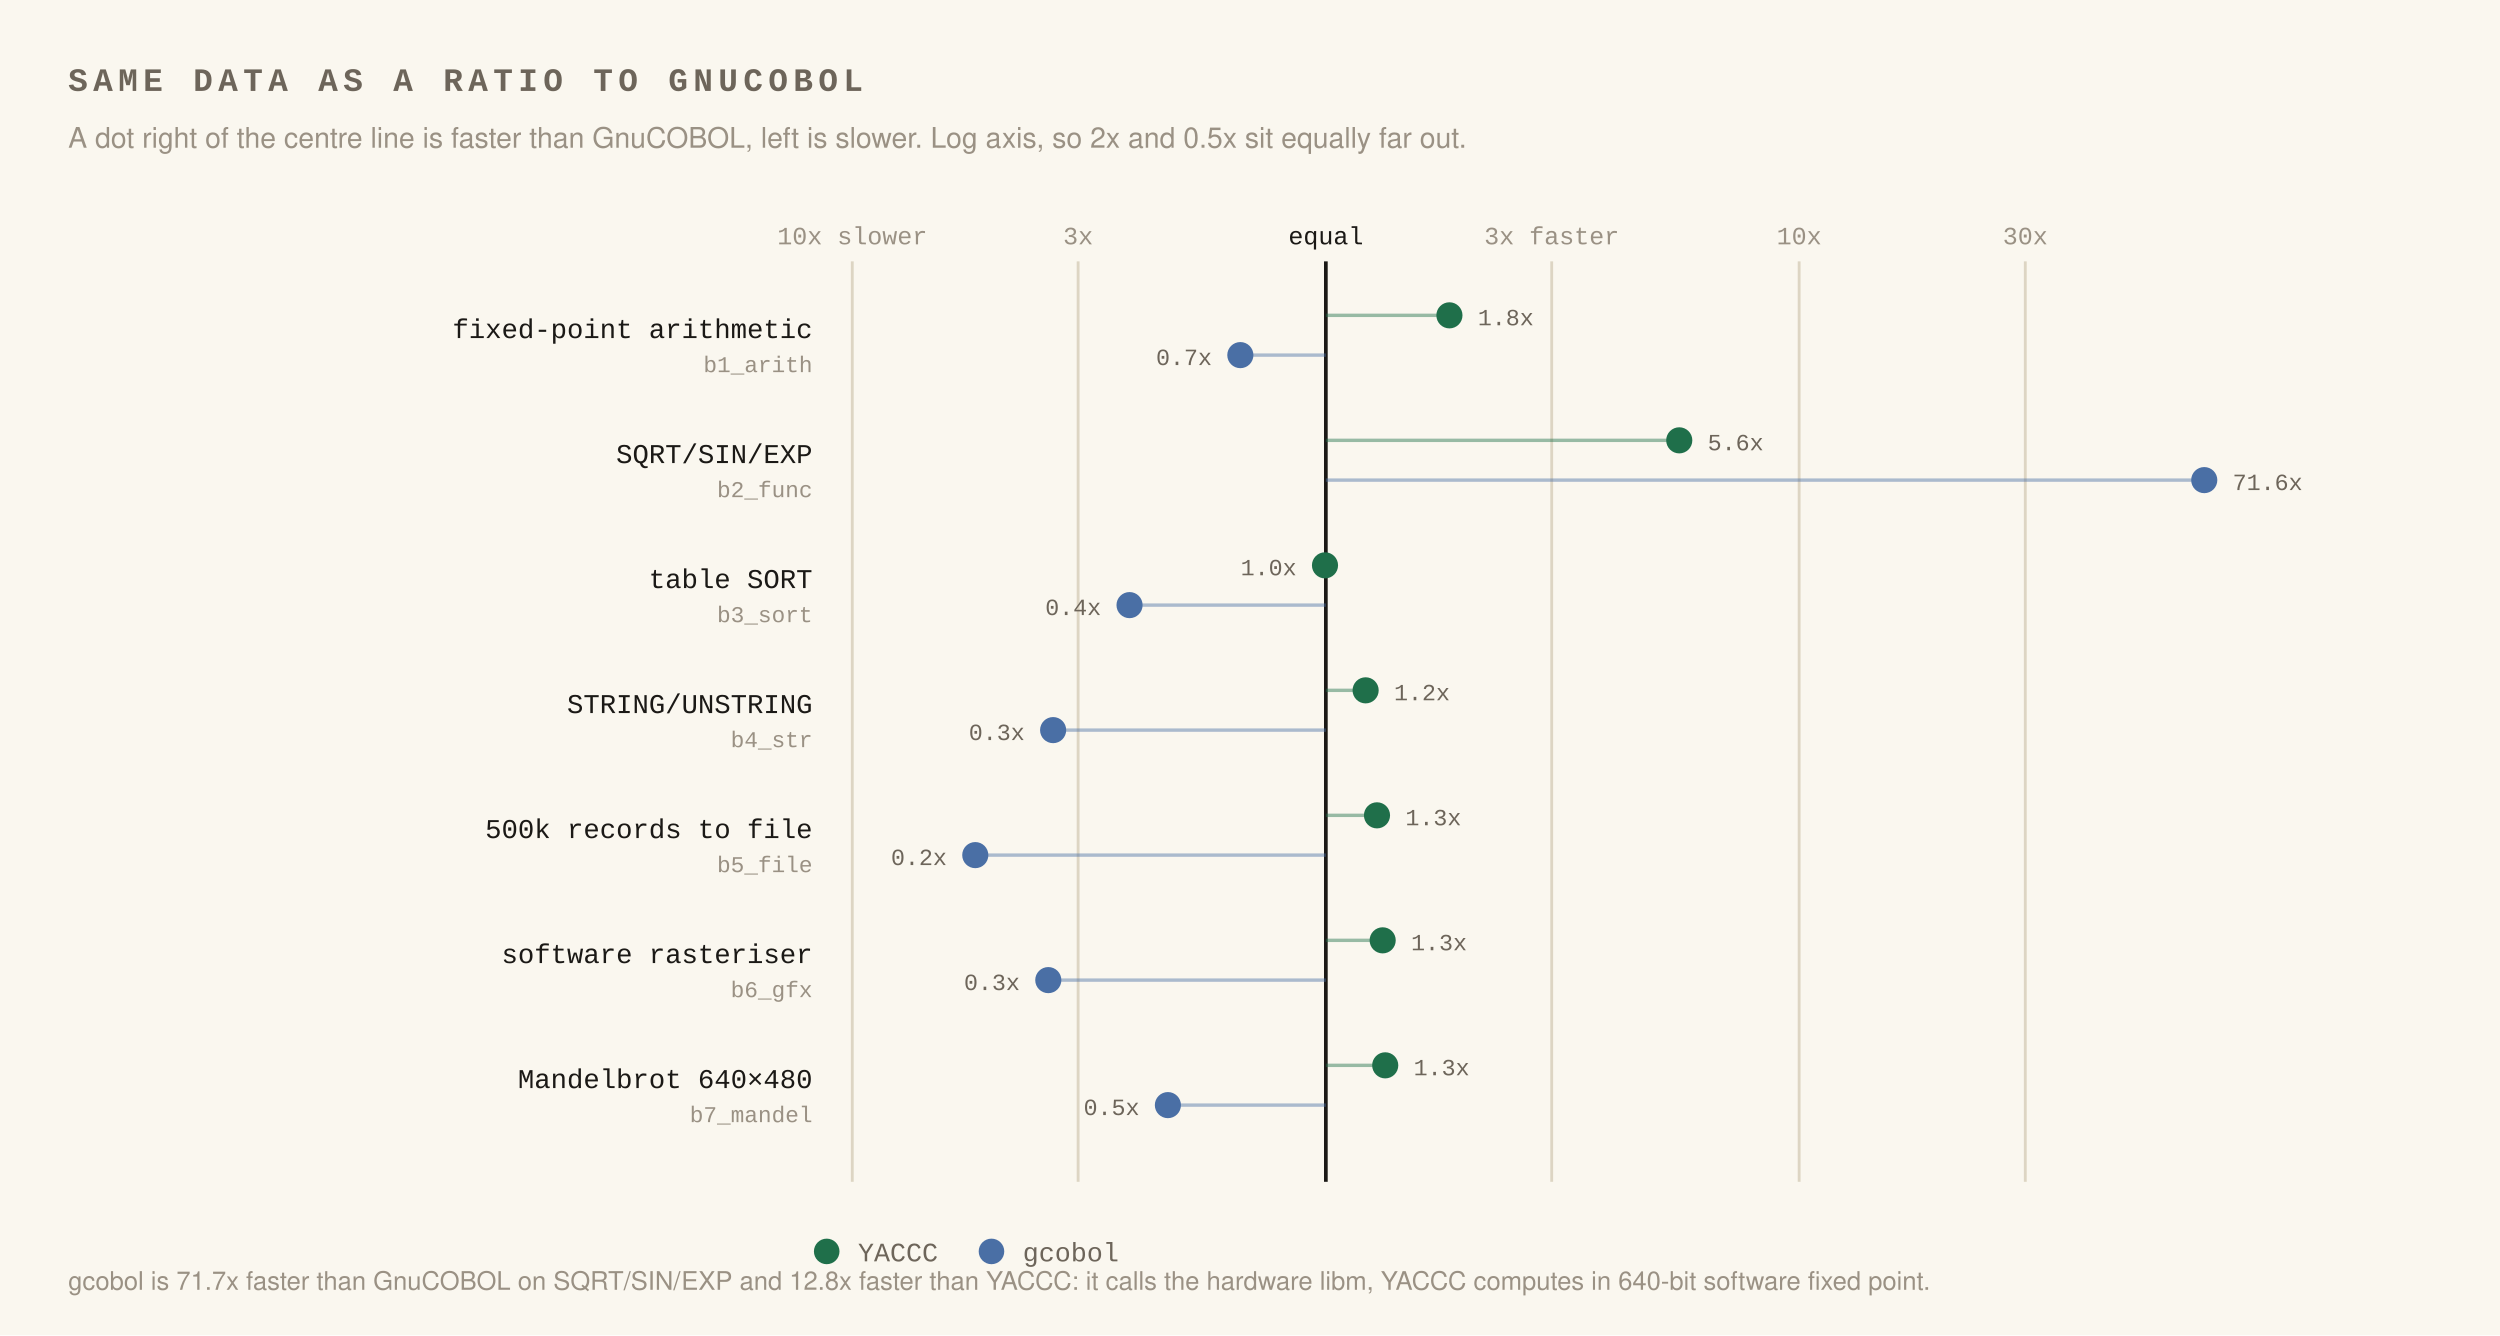
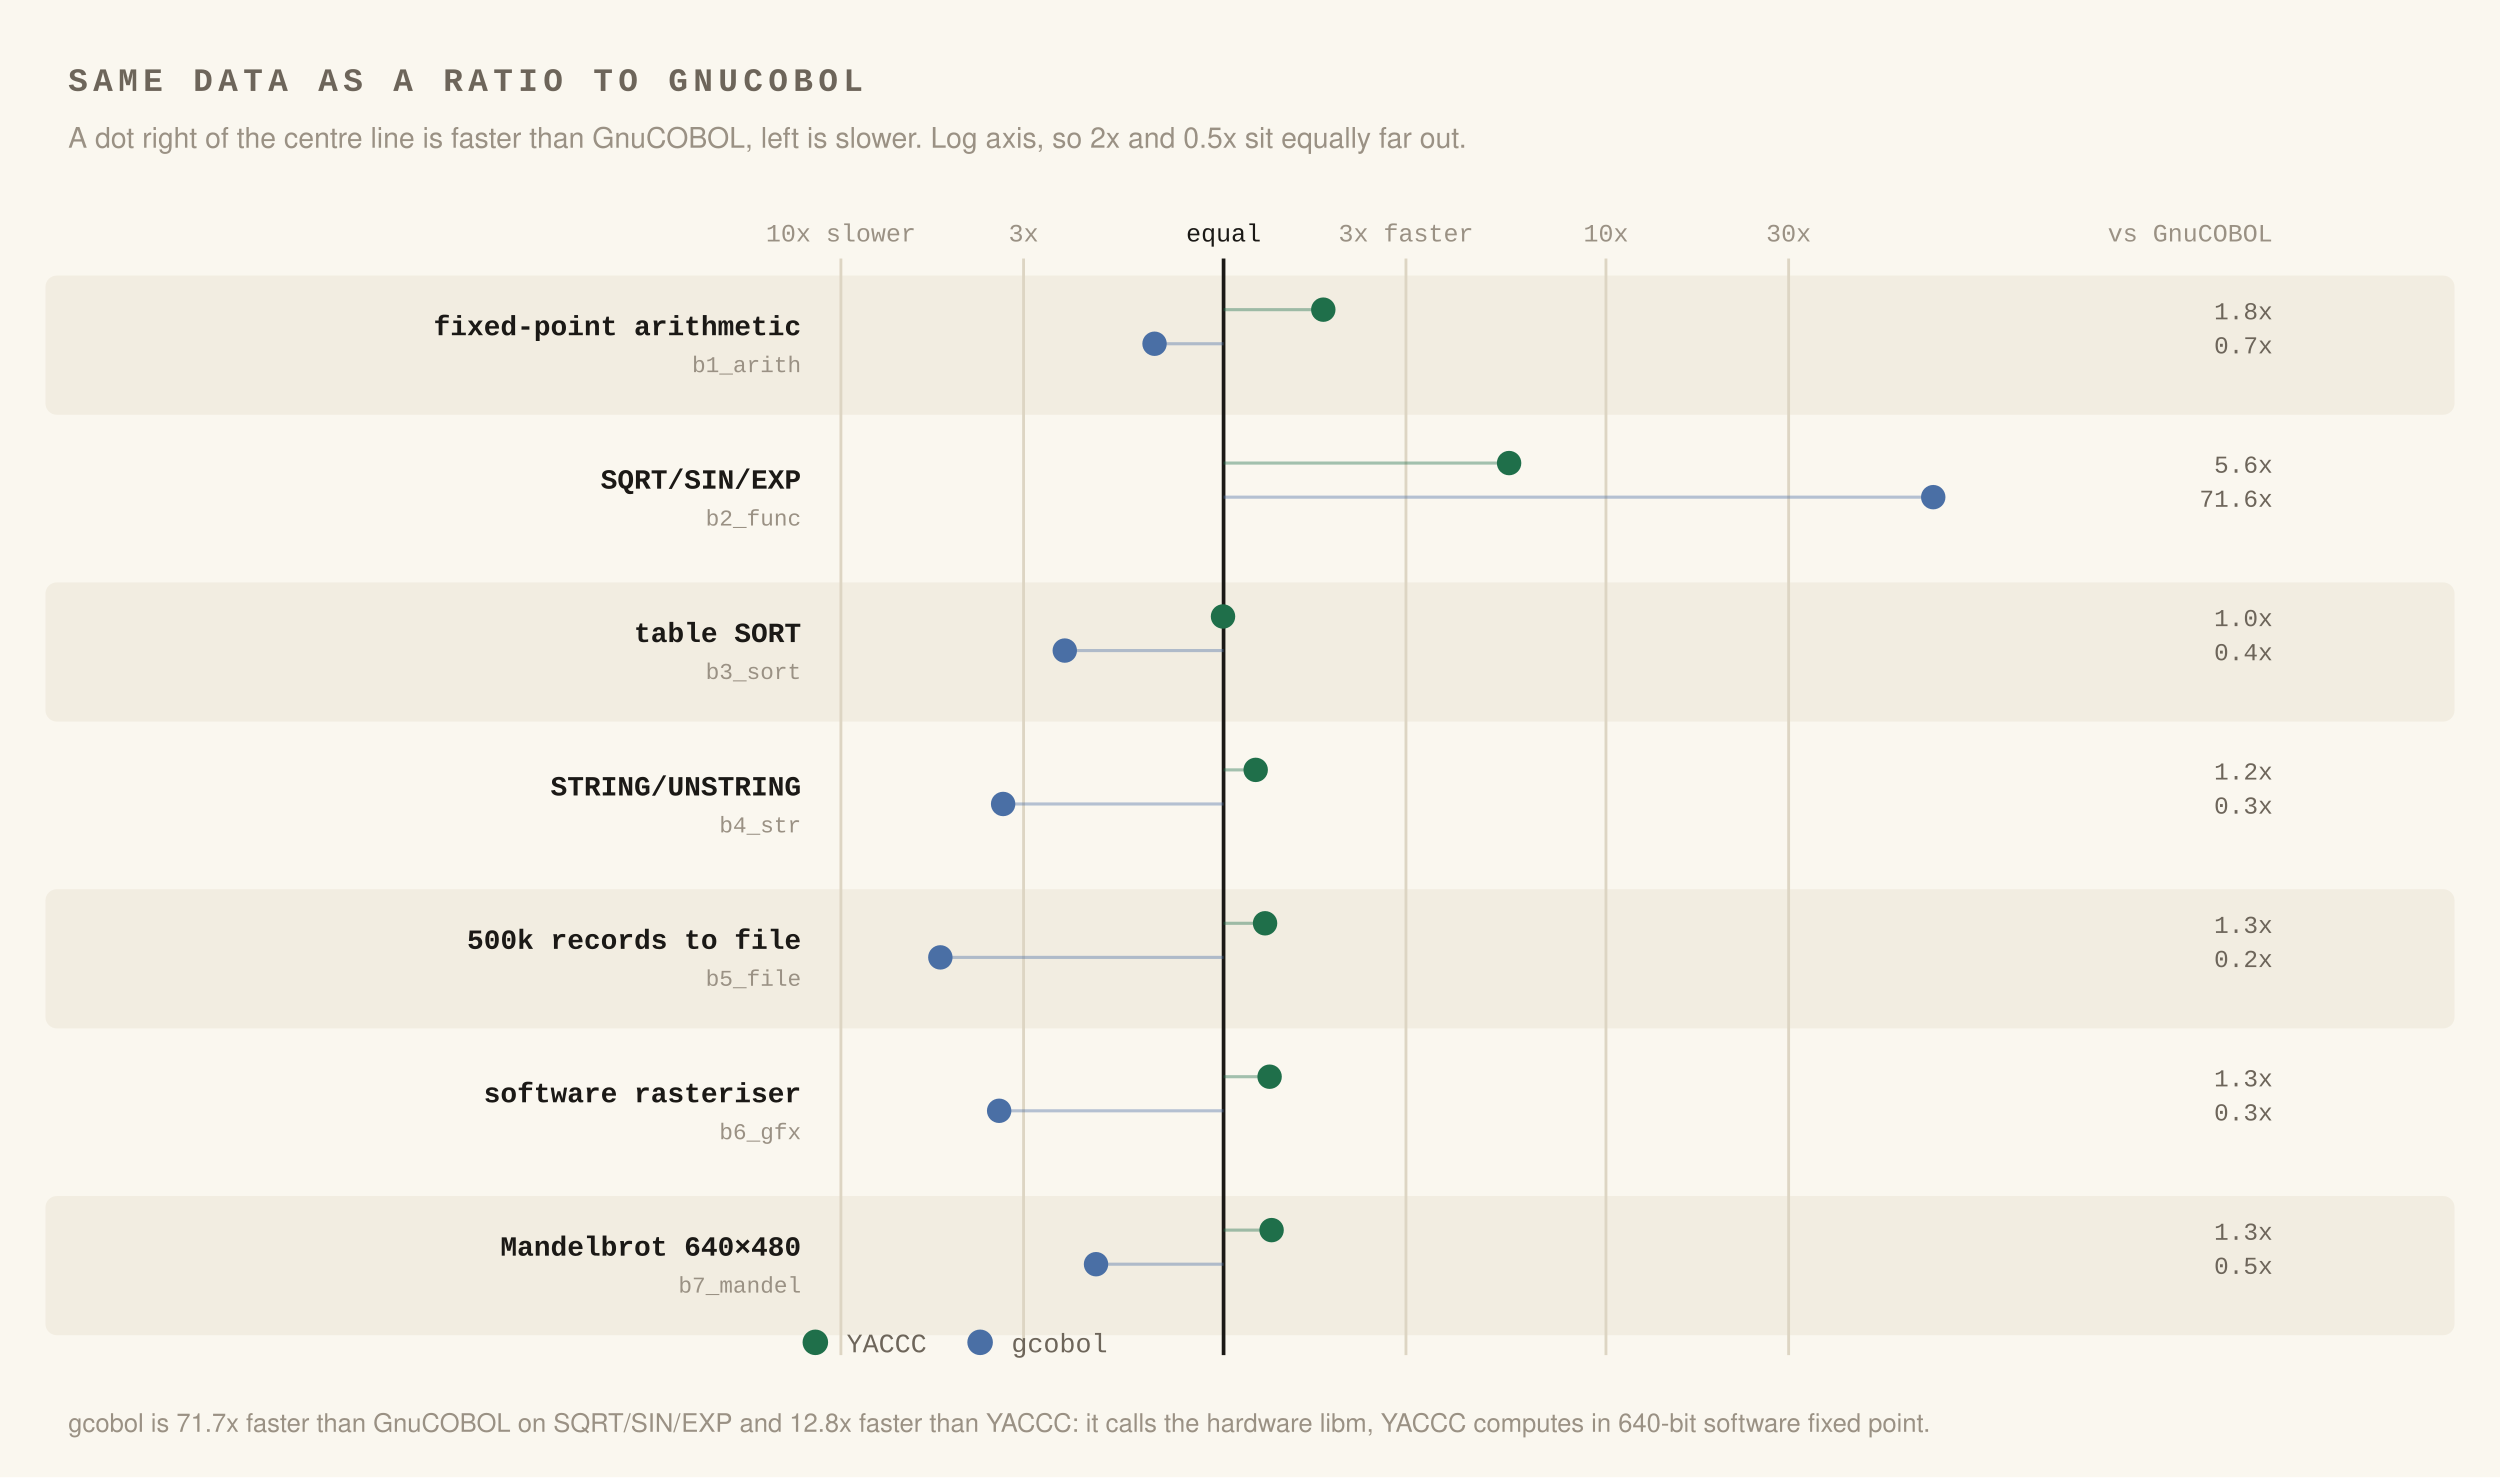
- <svg xmlns="http://www.w3.org/2000/svg" width="880" height="470" viewBox="0 0 880 470" role="img">
-   <rect width="880" height="470" fill="#faf7ef" />
+ <svg xmlns="http://www.w3.org/2000/svg" width="880" height="520" viewBox="0 0 880 520" role="img">
+   <rect width="880" height="520" fill="#faf7ef" />
  <text x="24.0" y="32.0" font-family="ui-monospace, SFMono-Regular, 'SF Mono', Menlo, Consolas, 'Liberation Mono', monospace" font-size="11.5" fill="#6d655a" text-anchor="start" font-weight="600" letter-spacing="1.9">SAME DATA AS A RATIO TO GNUCOBOL</text>
  <text x="24.0" y="52.0" font-family="-apple-system, BlinkMacSystemFont, 'Segoe UI', Helvetica, Arial, sans-serif" font-size="10" fill="#9a9184" text-anchor="start" font-weight="normal">A dot right of the centre line is faster than GnuCOBOL, left is slower. Log axis, so 2x and 0.5x sit equally far out.</text>
-   <line x1="300.0" y1="92" x2="300.0" y2="416" stroke="#ddd5c3" stroke-width="1" />
-   <text x="300.0" y="86.0" font-family="ui-monospace, SFMono-Regular, 'SF Mono', Menlo, Consolas, 'Liberation Mono', monospace" font-size="8.8" fill="#9a9184" text-anchor="middle" font-weight="normal">10x slower</text>
-   <line x1="379.5" y1="92" x2="379.5" y2="416" stroke="#ddd5c3" stroke-width="1" />
-   <text x="379.5" y="86.0" font-family="ui-monospace, SFMono-Regular, 'SF Mono', Menlo, Consolas, 'Liberation Mono', monospace" font-size="8.8" fill="#9a9184" text-anchor="middle" font-weight="normal">3x</text>
-   <line x1="466.7" y1="92" x2="466.7" y2="416" stroke="#1b1916" stroke-width="1.3" />
-   <text x="466.7" y="86.0" font-family="ui-monospace, SFMono-Regular, 'SF Mono', Menlo, Consolas, 'Liberation Mono', monospace" font-size="8.8" fill="#1b1916" text-anchor="middle" font-weight="normal">equal</text>
-   <line x1="546.2" y1="92" x2="546.2" y2="416" stroke="#ddd5c3" stroke-width="1" />
-   <text x="546.2" y="86.0" font-family="ui-monospace, SFMono-Regular, 'SF Mono', Menlo, Consolas, 'Liberation Mono', monospace" font-size="8.8" fill="#9a9184" text-anchor="middle" font-weight="normal">3x faster</text>
-   <line x1="633.3" y1="92" x2="633.3" y2="416" stroke="#ddd5c3" stroke-width="1" />
-   <text x="633.3" y="86.0" font-family="ui-monospace, SFMono-Regular, 'SF Mono', Menlo, Consolas, 'Liberation Mono', monospace" font-size="8.8" fill="#9a9184" text-anchor="middle" font-weight="normal">10x</text>
-   <line x1="712.9" y1="92" x2="712.9" y2="416" stroke="#ddd5c3" stroke-width="1" />
-   <text x="712.9" y="86.0" font-family="ui-monospace, SFMono-Regular, 'SF Mono', Menlo, Consolas, 'Liberation Mono', monospace" font-size="8.8" fill="#9a9184" text-anchor="middle" font-weight="normal">30x</text>
-   <text x="286.0" y="119.0" font-family="ui-monospace, SFMono-Regular, 'SF Mono', Menlo, Consolas, 'Liberation Mono', monospace" font-size="9.6" fill="#1b1916" text-anchor="end" font-weight="normal">fixed-point arithmetic</text>
-   <text x="286.0" y="131.0" font-family="ui-monospace, SFMono-Regular, 'SF Mono', Menlo, Consolas, 'Liberation Mono', monospace" font-size="8" fill="#9a9184" text-anchor="end" font-weight="normal">b1_arith</text>
-   <line x1="466.7" y1="111.0" x2="510.2" y2="111.0" stroke="#1f6f4a" stroke-width="1.2" opacity="0.45" />
-   <circle cx="510.2" cy="111.0" r="4.6" fill="#1f6f4a" />
-   <text x="520.2" y="114.5" font-family="ui-monospace, SFMono-Regular, 'SF Mono', Menlo, Consolas, 'Liberation Mono', monospace" font-size="8.2" fill="#6d655a" text-anchor="start" font-weight="normal">1.8x</text>
-   <line x1="466.7" y1="125.0" x2="436.6" y2="125.0" stroke="#4a6fa5" stroke-width="1.2" opacity="0.45" />
-   <circle cx="436.6" cy="125.0" r="4.6" fill="#4a6fa5" />
-   <text x="426.6" y="128.5" font-family="ui-monospace, SFMono-Regular, 'SF Mono', Menlo, Consolas, 'Liberation Mono', monospace" font-size="8.2" fill="#6d655a" text-anchor="end" font-weight="normal">0.7x</text>
-   <text x="286.0" y="163.0" font-family="ui-monospace, SFMono-Regular, 'SF Mono', Menlo, Consolas, 'Liberation Mono', monospace" font-size="9.6" fill="#1b1916" text-anchor="end" font-weight="normal">SQRT/SIN/EXP</text>
-   <text x="286.0" y="175.0" font-family="ui-monospace, SFMono-Regular, 'SF Mono', Menlo, Consolas, 'Liberation Mono', monospace" font-size="8" fill="#9a9184" text-anchor="end" font-weight="normal">b2_func</text>
-   <line x1="466.7" y1="155.0" x2="591.1" y2="155.0" stroke="#1f6f4a" stroke-width="1.2" opacity="0.45" />
-   <circle cx="591.1" cy="155.0" r="4.6" fill="#1f6f4a" />
-   <text x="601.1" y="158.5" font-family="ui-monospace, SFMono-Regular, 'SF Mono', Menlo, Consolas, 'Liberation Mono', monospace" font-size="8.2" fill="#6d655a" text-anchor="start" font-weight="normal">5.6x</text>
-   <line x1="466.7" y1="169.0" x2="775.9" y2="169.0" stroke="#4a6fa5" stroke-width="1.2" opacity="0.45" />
-   <circle cx="775.9" cy="169.0" r="4.6" fill="#4a6fa5" />
-   <text x="785.9" y="172.5" font-family="ui-monospace, SFMono-Regular, 'SF Mono', Menlo, Consolas, 'Liberation Mono', monospace" font-size="8.2" fill="#6d655a" text-anchor="start" font-weight="normal">71.6x</text>
-   <text x="286.0" y="207.0" font-family="ui-monospace, SFMono-Regular, 'SF Mono', Menlo, Consolas, 'Liberation Mono', monospace" font-size="9.6" fill="#1b1916" text-anchor="end" font-weight="normal">table SORT</text>
-   <text x="286.0" y="219.0" font-family="ui-monospace, SFMono-Regular, 'SF Mono', Menlo, Consolas, 'Liberation Mono', monospace" font-size="8" fill="#9a9184" text-anchor="end" font-weight="normal">b3_sort</text>
-   <line x1="466.7" y1="199.0" x2="466.4" y2="199.0" stroke="#1f6f4a" stroke-width="1.2" opacity="0.45" />
-   <circle cx="466.4" cy="199.0" r="4.6" fill="#1f6f4a" />
-   <text x="456.4" y="202.5" font-family="ui-monospace, SFMono-Regular, 'SF Mono', Menlo, Consolas, 'Liberation Mono', monospace" font-size="8.2" fill="#6d655a" text-anchor="end" font-weight="normal">1.0x</text>
-   <line x1="466.7" y1="213.0" x2="397.6" y2="213.0" stroke="#4a6fa5" stroke-width="1.2" opacity="0.45" />
-   <circle cx="397.6" cy="213.0" r="4.6" fill="#4a6fa5" />
-   <text x="387.6" y="216.5" font-family="ui-monospace, SFMono-Regular, 'SF Mono', Menlo, Consolas, 'Liberation Mono', monospace" font-size="8.2" fill="#6d655a" text-anchor="end" font-weight="normal">0.4x</text>
-   <text x="286.0" y="251.0" font-family="ui-monospace, SFMono-Regular, 'SF Mono', Menlo, Consolas, 'Liberation Mono', monospace" font-size="9.6" fill="#1b1916" text-anchor="end" font-weight="normal">STRING/UNSTRING</text>
-   <text x="286.0" y="263.0" font-family="ui-monospace, SFMono-Regular, 'SF Mono', Menlo, Consolas, 'Liberation Mono', monospace" font-size="8" fill="#9a9184" text-anchor="end" font-weight="normal">b4_str</text>
-   <line x1="466.7" y1="243.0" x2="480.7" y2="243.0" stroke="#1f6f4a" stroke-width="1.2" opacity="0.45" />
-   <circle cx="480.7" cy="243.0" r="4.6" fill="#1f6f4a" />
-   <text x="490.7" y="246.5" font-family="ui-monospace, SFMono-Regular, 'SF Mono', Menlo, Consolas, 'Liberation Mono', monospace" font-size="8.2" fill="#6d655a" text-anchor="start" font-weight="normal">1.2x</text>
-   <line x1="466.7" y1="257.0" x2="370.7" y2="257.0" stroke="#4a6fa5" stroke-width="1.2" opacity="0.45" />
-   <circle cx="370.7" cy="257.0" r="4.6" fill="#4a6fa5" />
-   <text x="360.7" y="260.5" font-family="ui-monospace, SFMono-Regular, 'SF Mono', Menlo, Consolas, 'Liberation Mono', monospace" font-size="8.2" fill="#6d655a" text-anchor="end" font-weight="normal">0.3x</text>
-   <text x="286.0" y="295.0" font-family="ui-monospace, SFMono-Regular, 'SF Mono', Menlo, Consolas, 'Liberation Mono', monospace" font-size="9.6" fill="#1b1916" text-anchor="end" font-weight="normal">500k records to file</text>
-   <text x="286.0" y="307.0" font-family="ui-monospace, SFMono-Regular, 'SF Mono', Menlo, Consolas, 'Liberation Mono', monospace" font-size="8" fill="#9a9184" text-anchor="end" font-weight="normal">b5_file</text>
-   <line x1="466.7" y1="287.0" x2="484.7" y2="287.0" stroke="#1f6f4a" stroke-width="1.2" opacity="0.45" />
-   <circle cx="484.7" cy="287.0" r="4.6" fill="#1f6f4a" />
-   <text x="494.7" y="290.5" font-family="ui-monospace, SFMono-Regular, 'SF Mono', Menlo, Consolas, 'Liberation Mono', monospace" font-size="8.2" fill="#6d655a" text-anchor="start" font-weight="normal">1.3x</text>
-   <line x1="466.7" y1="301.0" x2="343.3" y2="301.0" stroke="#4a6fa5" stroke-width="1.2" opacity="0.45" />
-   <circle cx="343.3" cy="301.0" r="4.6" fill="#4a6fa5" />
-   <text x="333.3" y="304.5" font-family="ui-monospace, SFMono-Regular, 'SF Mono', Menlo, Consolas, 'Liberation Mono', monospace" font-size="8.2" fill="#6d655a" text-anchor="end" font-weight="normal">0.2x</text>
-   <text x="286.0" y="339.0" font-family="ui-monospace, SFMono-Regular, 'SF Mono', Menlo, Consolas, 'Liberation Mono', monospace" font-size="9.6" fill="#1b1916" text-anchor="end" font-weight="normal">software rasteriser</text>
-   <text x="286.0" y="351.0" font-family="ui-monospace, SFMono-Regular, 'SF Mono', Menlo, Consolas, 'Liberation Mono', monospace" font-size="8" fill="#9a9184" text-anchor="end" font-weight="normal">b6_gfx</text>
-   <line x1="466.7" y1="331.0" x2="486.7" y2="331.0" stroke="#1f6f4a" stroke-width="1.2" opacity="0.45" />
-   <circle cx="486.7" cy="331.0" r="4.6" fill="#1f6f4a" />
-   <text x="496.7" y="334.5" font-family="ui-monospace, SFMono-Regular, 'SF Mono', Menlo, Consolas, 'Liberation Mono', monospace" font-size="8.2" fill="#6d655a" text-anchor="start" font-weight="normal">1.3x</text>
-   <line x1="466.7" y1="345.0" x2="369.0" y2="345.0" stroke="#4a6fa5" stroke-width="1.2" opacity="0.45" />
-   <circle cx="369.0" cy="345.0" r="4.6" fill="#4a6fa5" />
-   <text x="359.0" y="348.5" font-family="ui-monospace, SFMono-Regular, 'SF Mono', Menlo, Consolas, 'Liberation Mono', monospace" font-size="8.2" fill="#6d655a" text-anchor="end" font-weight="normal">0.3x</text>
-   <text x="286.0" y="383.0" font-family="ui-monospace, SFMono-Regular, 'SF Mono', Menlo, Consolas, 'Liberation Mono', monospace" font-size="9.6" fill="#1b1916" text-anchor="end" font-weight="normal">Mandelbrot 640×480</text>
-   <text x="286.0" y="395.0" font-family="ui-monospace, SFMono-Regular, 'SF Mono', Menlo, Consolas, 'Liberation Mono', monospace" font-size="8" fill="#9a9184" text-anchor="end" font-weight="normal">b7_mandel</text>
-   <line x1="466.7" y1="375.0" x2="487.6" y2="375.0" stroke="#1f6f4a" stroke-width="1.2" opacity="0.45" />
-   <circle cx="487.6" cy="375.0" r="4.6" fill="#1f6f4a" />
-   <text x="497.6" y="378.5" font-family="ui-monospace, SFMono-Regular, 'SF Mono', Menlo, Consolas, 'Liberation Mono', monospace" font-size="8.2" fill="#6d655a" text-anchor="start" font-weight="normal">1.3x</text>
-   <line x1="466.7" y1="389.0" x2="411.1" y2="389.0" stroke="#4a6fa5" stroke-width="1.2" opacity="0.45" />
-   <circle cx="411.1" cy="389.0" r="4.6" fill="#4a6fa5" />
-   <text x="401.1" y="392.5" font-family="ui-monospace, SFMono-Regular, 'SF Mono', Menlo, Consolas, 'Liberation Mono', monospace" font-size="8.2" fill="#6d655a" text-anchor="end" font-weight="normal">0.5x</text>
-   <circle cx="291.0" cy="440.5" r="4.5" fill="#1f6f4a" />
-   <text x="302.0" y="444.0" font-family="ui-monospace, SFMono-Regular, 'SF Mono', Menlo, Consolas, 'Liberation Mono', monospace" font-size="9.4" fill="#6d655a" text-anchor="start" font-weight="normal">YACCC</text>
-   <circle cx="349.0" cy="440.5" r="4.5" fill="#4a6fa5" />
-   <text x="360.0" y="444.0" font-family="ui-monospace, SFMono-Regular, 'SF Mono', Menlo, Consolas, 'Liberation Mono', monospace" font-size="9.4" fill="#6d655a" text-anchor="start" font-weight="normal">gcobol</text>
-   <text x="24.0" y="454.0" font-family="-apple-system, BlinkMacSystemFont, 'Segoe UI', Helvetica, Arial, sans-serif" font-size="9" fill="#9a9184" text-anchor="start" font-weight="normal">gcobol is 71.7x faster than GnuCOBOL on SQRT/SIN/EXP and 12.8x faster than YACCC: it calls the hardware libm, YACCC computes in 640-bit software fixed point.</text>
+   <rect x="16" y="97" width="848" height="49" fill="#f2ede1" rx="4" />
+   <rect x="16" y="205" width="848" height="49" fill="#f2ede1" rx="4" />
+   <rect x="16" y="313" width="848" height="49" fill="#f2ede1" rx="4" />
+   <rect x="16" y="421" width="848" height="49" fill="#f2ede1" rx="4" />
+   <line x1="296.0" y1="91" x2="296.0" y2="477" stroke="#ddd5c3" stroke-width="1" />
+   <text x="296.0" y="85.0" font-family="ui-monospace, SFMono-Regular, 'SF Mono', Menlo, Consolas, 'Liberation Mono', monospace" font-size="8.8" fill="#9a9184" text-anchor="middle" font-weight="normal">10x slower</text>
+   <line x1="360.3" y1="91" x2="360.3" y2="477" stroke="#ddd5c3" stroke-width="1" />
+   <text x="360.3" y="85.0" font-family="ui-monospace, SFMono-Regular, 'SF Mono', Menlo, Consolas, 'Liberation Mono', monospace" font-size="8.8" fill="#9a9184" text-anchor="middle" font-weight="normal">3x</text>
+   <line x1="430.7" y1="91" x2="430.7" y2="477" stroke="#1b1916" stroke-width="1.3" />
+   <text x="430.7" y="85.0" font-family="ui-monospace, SFMono-Regular, 'SF Mono', Menlo, Consolas, 'Liberation Mono', monospace" font-size="8.8" fill="#1b1916" text-anchor="middle" font-weight="normal">equal</text>
+   <line x1="494.9" y1="91" x2="494.9" y2="477" stroke="#ddd5c3" stroke-width="1" />
+   <text x="494.9" y="85.0" font-family="ui-monospace, SFMono-Regular, 'SF Mono', Menlo, Consolas, 'Liberation Mono', monospace" font-size="8.8" fill="#9a9184" text-anchor="middle" font-weight="normal">3x faster</text>
+   <line x1="565.3" y1="91" x2="565.3" y2="477" stroke="#ddd5c3" stroke-width="1" />
+   <text x="565.3" y="85.0" font-family="ui-monospace, SFMono-Regular, 'SF Mono', Menlo, Consolas, 'Liberation Mono', monospace" font-size="8.8" fill="#9a9184" text-anchor="middle" font-weight="normal">10x</text>
+   <line x1="629.6" y1="91" x2="629.6" y2="477" stroke="#ddd5c3" stroke-width="1" />
+   <text x="629.6" y="85.0" font-family="ui-monospace, SFMono-Regular, 'SF Mono', Menlo, Consolas, 'Liberation Mono', monospace" font-size="8.8" fill="#9a9184" text-anchor="middle" font-weight="normal">30x</text>
+   <text x="800.0" y="85.0" font-family="ui-monospace, SFMono-Regular, 'SF Mono', Menlo, Consolas, 'Liberation Mono', monospace" font-size="8.8" fill="#9a9184" text-anchor="end" font-weight="normal">vs GnuCOBOL</text>
+   <text x="282.0" y="118.0" font-family="ui-monospace, SFMono-Regular, 'SF Mono', Menlo, Consolas, 'Liberation Mono', monospace" font-size="9.8" fill="#1b1916" text-anchor="end" font-weight="600">fixed-point arithmetic</text>
+   <text x="282.0" y="131.0" font-family="ui-monospace, SFMono-Regular, 'SF Mono', Menlo, Consolas, 'Liberation Mono', monospace" font-size="8" fill="#9a9184" text-anchor="end" font-weight="normal">b1_arith</text>
+   <line x1="430.7" y1="109.0" x2="465.8" y2="109.0" stroke="#1f6f4a" stroke-width="1.1" opacity="0.4" />
+   <circle cx="465.8" cy="109.0" r="4.3" fill="#1f6f4a" />
+   <text x="800.0" y="112.4" font-family="ui-monospace, SFMono-Regular, 'SF Mono', Menlo, Consolas, 'Liberation Mono', monospace" font-size="8.6" fill="#6d655a" text-anchor="end" font-weight="normal">1.8x</text>
+   <line x1="430.7" y1="121.0" x2="406.4" y2="121.0" stroke="#4a6fa5" stroke-width="1.1" opacity="0.4" />
+   <circle cx="406.4" cy="121.0" r="4.3" fill="#4a6fa5" />
+   <text x="800.0" y="124.4" font-family="ui-monospace, SFMono-Regular, 'SF Mono', Menlo, Consolas, 'Liberation Mono', monospace" font-size="8.6" fill="#6d655a" text-anchor="end" font-weight="normal">0.7x</text>
+   <text x="282.0" y="172.0" font-family="ui-monospace, SFMono-Regular, 'SF Mono', Menlo, Consolas, 'Liberation Mono', monospace" font-size="9.8" fill="#1b1916" text-anchor="end" font-weight="600">SQRT/SIN/EXP</text>
+   <text x="282.0" y="185.0" font-family="ui-monospace, SFMono-Regular, 'SF Mono', Menlo, Consolas, 'Liberation Mono', monospace" font-size="8" fill="#9a9184" text-anchor="end" font-weight="normal">b2_func</text>
+   <line x1="430.7" y1="163.0" x2="531.2" y2="163.0" stroke="#1f6f4a" stroke-width="1.1" opacity="0.4" />
+   <circle cx="531.2" cy="163.0" r="4.3" fill="#1f6f4a" />
+   <text x="800.0" y="166.4" font-family="ui-monospace, SFMono-Regular, 'SF Mono', Menlo, Consolas, 'Liberation Mono', monospace" font-size="8.6" fill="#6d655a" text-anchor="end" font-weight="normal">5.6x</text>
+   <line x1="430.7" y1="175.0" x2="680.5" y2="175.0" stroke="#4a6fa5" stroke-width="1.1" opacity="0.4" />
+   <circle cx="680.5" cy="175.0" r="4.3" fill="#4a6fa5" />
+   <text x="800.0" y="178.4" font-family="ui-monospace, SFMono-Regular, 'SF Mono', Menlo, Consolas, 'Liberation Mono', monospace" font-size="8.6" fill="#6d655a" text-anchor="end" font-weight="normal">71.6x</text>
+   <text x="282.0" y="226.0" font-family="ui-monospace, SFMono-Regular, 'SF Mono', Menlo, Consolas, 'Liberation Mono', monospace" font-size="9.8" fill="#1b1916" text-anchor="end" font-weight="600">table SORT</text>
+   <text x="282.0" y="239.0" font-family="ui-monospace, SFMono-Regular, 'SF Mono', Menlo, Consolas, 'Liberation Mono', monospace" font-size="8" fill="#9a9184" text-anchor="end" font-weight="normal">b3_sort</text>
+   <line x1="430.7" y1="217.0" x2="430.5" y2="217.0" stroke="#1f6f4a" stroke-width="1.1" opacity="0.4" />
+   <circle cx="430.5" cy="217.0" r="4.3" fill="#1f6f4a" />
+   <text x="800.0" y="220.4" font-family="ui-monospace, SFMono-Regular, 'SF Mono', Menlo, Consolas, 'Liberation Mono', monospace" font-size="8.6" fill="#6d655a" text-anchor="end" font-weight="normal">1.0x</text>
+   <line x1="430.7" y1="229.0" x2="374.8" y2="229.0" stroke="#4a6fa5" stroke-width="1.1" opacity="0.4" />
+   <circle cx="374.8" cy="229.0" r="4.3" fill="#4a6fa5" />
+   <text x="800.0" y="232.4" font-family="ui-monospace, SFMono-Regular, 'SF Mono', Menlo, Consolas, 'Liberation Mono', monospace" font-size="8.6" fill="#6d655a" text-anchor="end" font-weight="normal">0.4x</text>
+   <text x="282.0" y="280.0" font-family="ui-monospace, SFMono-Regular, 'SF Mono', Menlo, Consolas, 'Liberation Mono', monospace" font-size="9.8" fill="#1b1916" text-anchor="end" font-weight="600">STRING/UNSTRING</text>
+   <text x="282.0" y="293.0" font-family="ui-monospace, SFMono-Regular, 'SF Mono', Menlo, Consolas, 'Liberation Mono', monospace" font-size="8" fill="#9a9184" text-anchor="end" font-weight="normal">b4_str</text>
+   <line x1="430.7" y1="271.0" x2="442.0" y2="271.0" stroke="#1f6f4a" stroke-width="1.1" opacity="0.4" />
+   <circle cx="442.0" cy="271.0" r="4.3" fill="#1f6f4a" />
+   <text x="800.0" y="274.4" font-family="ui-monospace, SFMono-Regular, 'SF Mono', Menlo, Consolas, 'Liberation Mono', monospace" font-size="8.6" fill="#6d655a" text-anchor="end" font-weight="normal">1.2x</text>
+   <line x1="430.7" y1="283.0" x2="353.1" y2="283.0" stroke="#4a6fa5" stroke-width="1.1" opacity="0.4" />
+   <circle cx="353.1" cy="283.0" r="4.3" fill="#4a6fa5" />
+   <text x="800.0" y="286.4" font-family="ui-monospace, SFMono-Regular, 'SF Mono', Menlo, Consolas, 'Liberation Mono', monospace" font-size="8.6" fill="#6d655a" text-anchor="end" font-weight="normal">0.3x</text>
+   <text x="282.0" y="334.0" font-family="ui-monospace, SFMono-Regular, 'SF Mono', Menlo, Consolas, 'Liberation Mono', monospace" font-size="9.8" fill="#1b1916" text-anchor="end" font-weight="600">500k records to file</text>
+   <text x="282.0" y="347.0" font-family="ui-monospace, SFMono-Regular, 'SF Mono', Menlo, Consolas, 'Liberation Mono', monospace" font-size="8" fill="#9a9184" text-anchor="end" font-weight="normal">b5_file</text>
+   <line x1="430.7" y1="325.0" x2="445.3" y2="325.0" stroke="#1f6f4a" stroke-width="1.1" opacity="0.4" />
+   <circle cx="445.3" cy="325.0" r="4.3" fill="#1f6f4a" />
+   <text x="800.0" y="328.4" font-family="ui-monospace, SFMono-Regular, 'SF Mono', Menlo, Consolas, 'Liberation Mono', monospace" font-size="8.6" fill="#6d655a" text-anchor="end" font-weight="normal">1.3x</text>
+   <line x1="430.7" y1="337.0" x2="331.0" y2="337.0" stroke="#4a6fa5" stroke-width="1.1" opacity="0.4" />
+   <circle cx="331.0" cy="337.0" r="4.3" fill="#4a6fa5" />
+   <text x="800.0" y="340.4" font-family="ui-monospace, SFMono-Regular, 'SF Mono', Menlo, Consolas, 'Liberation Mono', monospace" font-size="8.6" fill="#6d655a" text-anchor="end" font-weight="normal">0.2x</text>
+   <text x="282.0" y="388.0" font-family="ui-monospace, SFMono-Regular, 'SF Mono', Menlo, Consolas, 'Liberation Mono', monospace" font-size="9.8" fill="#1b1916" text-anchor="end" font-weight="600">software rasteriser</text>
+   <text x="282.0" y="401.0" font-family="ui-monospace, SFMono-Regular, 'SF Mono', Menlo, Consolas, 'Liberation Mono', monospace" font-size="8" fill="#9a9184" text-anchor="end" font-weight="normal">b6_gfx</text>
+   <line x1="430.7" y1="379.0" x2="446.9" y2="379.0" stroke="#1f6f4a" stroke-width="1.1" opacity="0.4" />
+   <circle cx="446.9" cy="379.0" r="4.3" fill="#1f6f4a" />
+   <text x="800.0" y="382.4" font-family="ui-monospace, SFMono-Regular, 'SF Mono', Menlo, Consolas, 'Liberation Mono', monospace" font-size="8.6" fill="#6d655a" text-anchor="end" font-weight="normal">1.3x</text>
+   <line x1="430.7" y1="391.0" x2="351.7" y2="391.0" stroke="#4a6fa5" stroke-width="1.1" opacity="0.4" />
+   <circle cx="351.7" cy="391.0" r="4.3" fill="#4a6fa5" />
+   <text x="800.0" y="394.4" font-family="ui-monospace, SFMono-Regular, 'SF Mono', Menlo, Consolas, 'Liberation Mono', monospace" font-size="8.6" fill="#6d655a" text-anchor="end" font-weight="normal">0.3x</text>
+   <text x="282.0" y="442.0" font-family="ui-monospace, SFMono-Regular, 'SF Mono', Menlo, Consolas, 'Liberation Mono', monospace" font-size="9.8" fill="#1b1916" text-anchor="end" font-weight="600">Mandelbrot 640×480</text>
+   <text x="282.0" y="455.0" font-family="ui-monospace, SFMono-Regular, 'SF Mono', Menlo, Consolas, 'Liberation Mono', monospace" font-size="8" fill="#9a9184" text-anchor="end" font-weight="normal">b7_mandel</text>
+   <line x1="430.7" y1="433.0" x2="447.6" y2="433.0" stroke="#1f6f4a" stroke-width="1.1" opacity="0.4" />
+   <circle cx="447.6" cy="433.0" r="4.3" fill="#1f6f4a" />
+   <text x="800.0" y="436.4" font-family="ui-monospace, SFMono-Regular, 'SF Mono', Menlo, Consolas, 'Liberation Mono', monospace" font-size="8.6" fill="#6d655a" text-anchor="end" font-weight="normal">1.3x</text>
+   <line x1="430.7" y1="445.0" x2="385.8" y2="445.0" stroke="#4a6fa5" stroke-width="1.1" opacity="0.4" />
+   <circle cx="385.8" cy="445.0" r="4.3" fill="#4a6fa5" />
+   <text x="800.0" y="448.4" font-family="ui-monospace, SFMono-Regular, 'SF Mono', Menlo, Consolas, 'Liberation Mono', monospace" font-size="8.6" fill="#6d655a" text-anchor="end" font-weight="normal">0.5x</text>
+   <circle cx="287.0" cy="472.5" r="4.5" fill="#1f6f4a" />
+   <text x="298.0" y="476.0" font-family="ui-monospace, SFMono-Regular, 'SF Mono', Menlo, Consolas, 'Liberation Mono', monospace" font-size="9.4" fill="#6d655a" text-anchor="start" font-weight="normal">YACCC</text>
+   <circle cx="345.0" cy="472.5" r="4.5" fill="#4a6fa5" />
+   <text x="356.0" y="476.0" font-family="ui-monospace, SFMono-Regular, 'SF Mono', Menlo, Consolas, 'Liberation Mono', monospace" font-size="9.4" fill="#6d655a" text-anchor="start" font-weight="normal">gcobol</text>
+   <text x="24.0" y="504.0" font-family="-apple-system, BlinkMacSystemFont, 'Segoe UI', Helvetica, Arial, sans-serif" font-size="9" fill="#9a9184" text-anchor="start" font-weight="normal">gcobol is 71.7x faster than GnuCOBOL on SQRT/SIN/EXP and 12.8x faster than YACCC: it calls the hardware libm, YACCC computes in 640-bit software fixed point.</text>
</svg>
